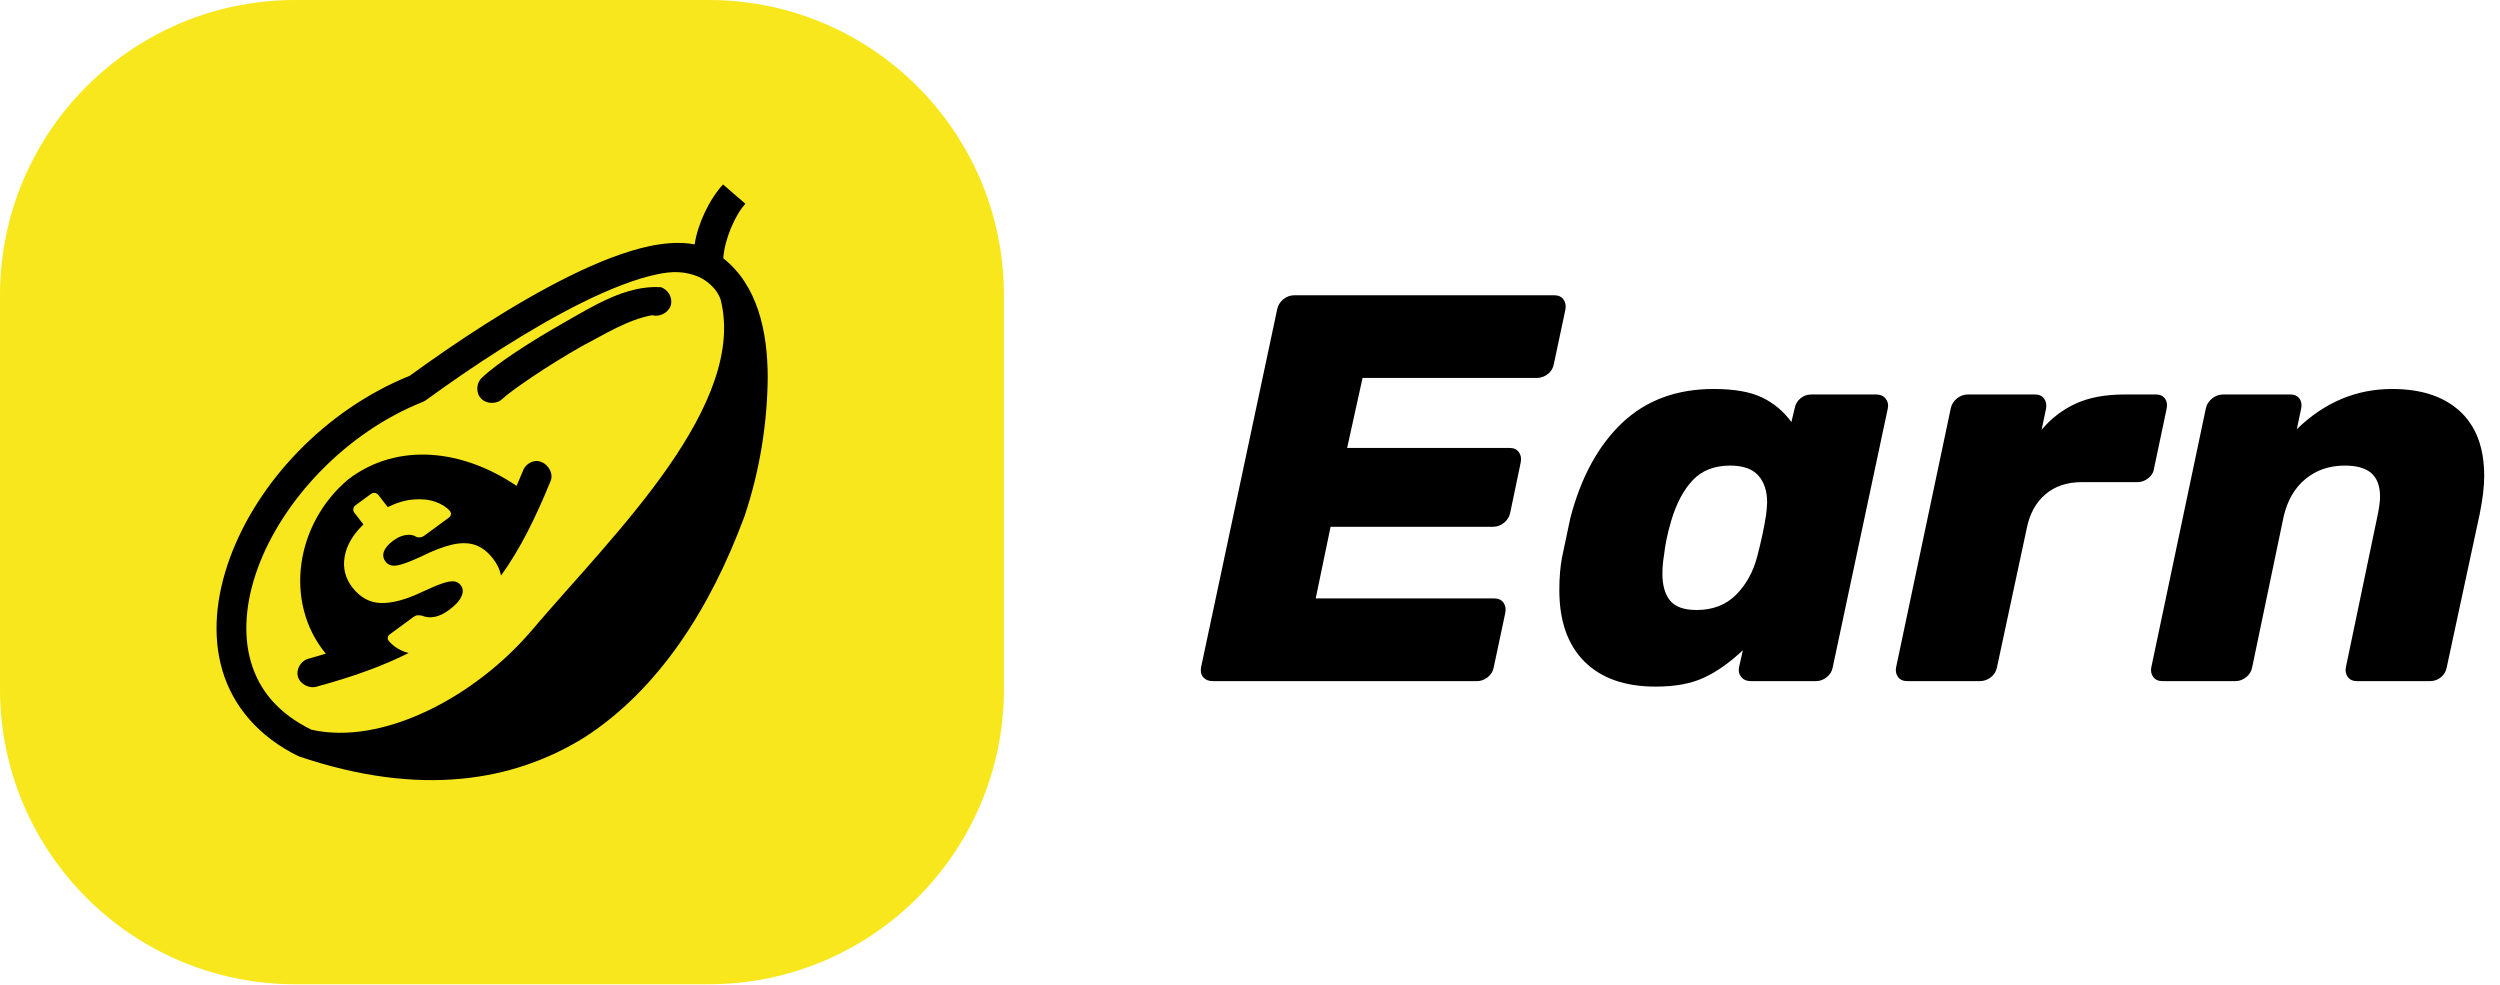
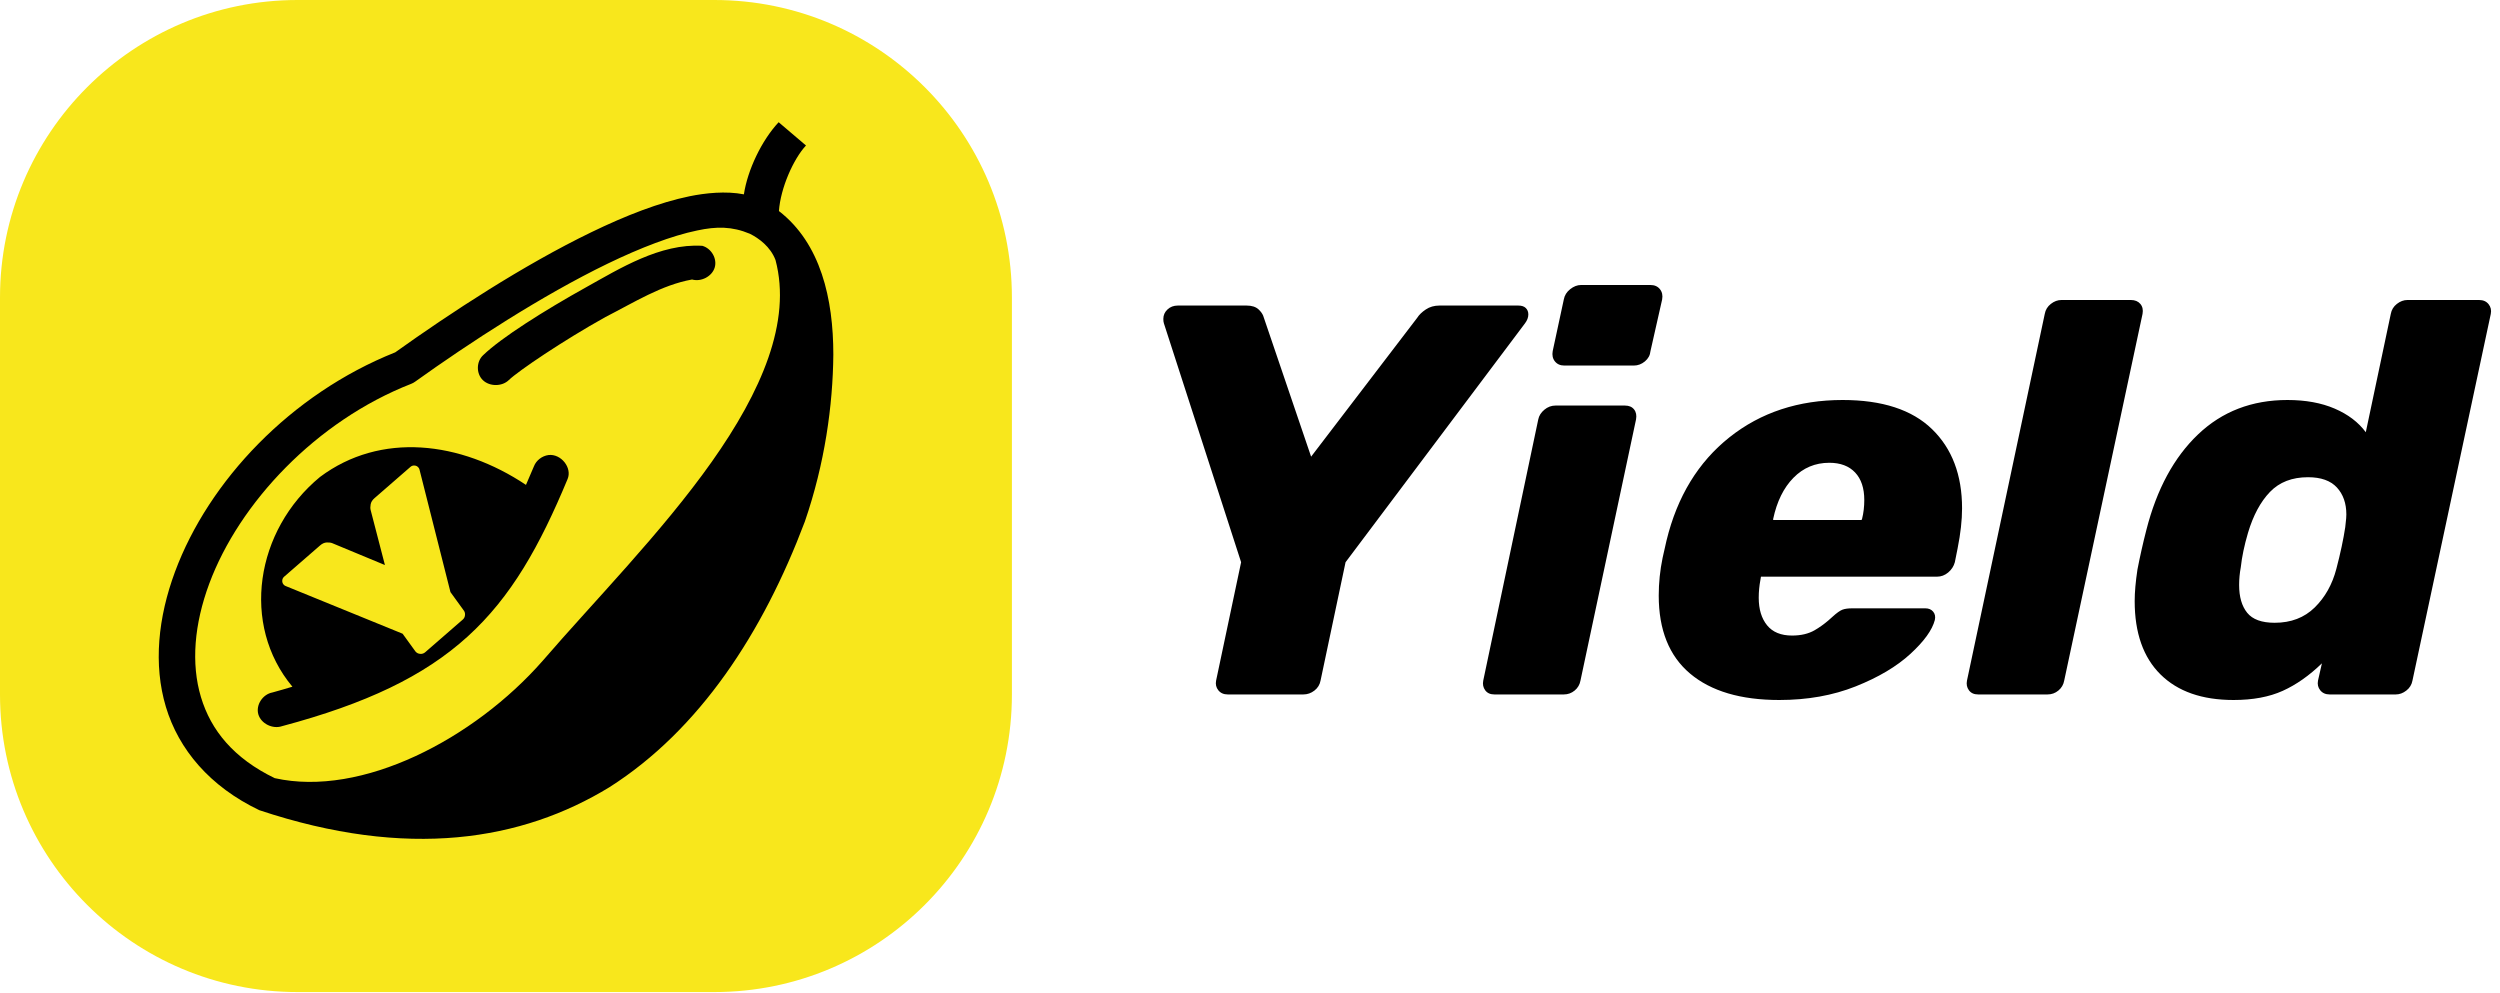
- <svg xmlns="http://www.w3.org/2000/svg" width="127px" height="50px" viewBox="0 0 127 50" version="1.1">
+ <svg xmlns="http://www.w3.org/2000/svg" width="126px" height="50px" viewBox="0 0 126 50" version="1.1">
  <g id="EARN" stroke="none" stroke-width="1" fill="none" fill-rule="evenodd">
-     <g id="Earn-Step-04-Copy" transform="translate(-251, -25)">
-       <g id="Group-4" transform="translate(251, 25)">
-         <path d="M61.602,34.6 C61.397,34.6 61.238,34.535 61.126,34.404 C61.014,34.273 60.977,34.105 61.014,33.9 L64.878,15.728 C64.915,15.523 65.018,15.35 65.186,15.21 C65.354,15.07 65.541,15 65.746,15 L78.962,15 C79.167,15 79.321,15.07 79.424,15.21 C79.527,15.35 79.559,15.523 79.522,15.728 L78.934,18.5 C78.897,18.705 78.794,18.873 78.626,19.004 C78.458,19.135 78.271,19.2 78.066,19.2 L69.218,19.2 L68.434,22.756 L76.694,22.756 C76.899,22.756 77.053,22.826 77.156,22.966 C77.259,23.106 77.291,23.279 77.254,23.484 L76.722,26.032 C76.685,26.237 76.582,26.41 76.414,26.55 C76.246,26.69 76.059,26.76 75.854,26.76 L67.594,26.76 L66.838,30.4 L75.91,30.4 C76.115,30.4 76.269,30.47 76.372,30.61 C76.475,30.75 76.507,30.923 76.47,31.128 L75.882,33.9 C75.845,34.105 75.742,34.273 75.574,34.404 C75.406,34.535 75.229,34.6 75.042,34.6 L61.602,34.6 Z M84.114,34.88 C82.546,34.88 81.337,34.455 80.488,33.606 C79.639,32.757 79.214,31.548 79.214,29.98 C79.214,29.345 79.261,28.785 79.354,28.3 L79.774,26.312 C80.315,24.24 81.193,22.63 82.406,21.482 C83.619,20.334 85.169,19.76 87.054,19.76 C88.099,19.76 88.921,19.905 89.518,20.194 C90.115,20.483 90.61,20.899 91.002,21.44 L91.17,20.74 C91.207,20.535 91.305,20.367 91.464,20.236 C91.623,20.105 91.805,20.04 92.01,20.04 L95.314,20.04 C95.519,20.04 95.678,20.11 95.79,20.25 C95.902,20.39 95.939,20.553 95.902,20.74 L93.102,33.9 C93.065,34.105 92.962,34.273 92.794,34.404 C92.626,34.535 92.449,34.6 92.262,34.6 L88.93,34.6 C88.725,34.6 88.566,34.53 88.454,34.39 C88.342,34.25 88.305,34.087 88.342,33.9 L88.538,33.032 C87.885,33.648 87.231,34.11 86.578,34.418 C85.925,34.726 85.103,34.88 84.114,34.88 Z M86.186,30.988 C87.007,30.988 87.675,30.731 88.188,30.218 C88.701,29.705 89.061,29.056 89.266,28.272 C89.471,27.488 89.621,26.788 89.714,26.172 L89.75,25.854 C89.763,25.715 89.77,25.606 89.77,25.528 C89.77,24.949 89.621,24.492 89.322,24.156 C89.023,23.82 88.547,23.652 87.894,23.652 C87.091,23.652 86.457,23.899 85.99,24.394 C85.523,24.889 85.159,25.575 84.898,26.452 C84.711,27.087 84.59,27.665 84.534,28.188 C84.478,28.524 84.45,28.841 84.45,29.14 C84.45,29.737 84.581,30.195 84.842,30.512 C85.103,30.829 85.551,30.988 86.186,30.988 Z M96.882,34.6 C96.677,34.6 96.523,34.53 96.42,34.39 C96.317,34.25 96.285,34.087 96.322,33.9 L99.094,20.768 C99.131,20.563 99.234,20.39 99.402,20.25 C99.57,20.11 99.757,20.04 99.962,20.04 L103.378,20.04 C103.583,20.04 103.737,20.11 103.84,20.25 C103.943,20.39 103.975,20.563 103.938,20.768 L103.714,21.832 C104.199,21.253 104.778,20.81 105.45,20.502 C106.122,20.194 106.943,20.04 107.914,20.04 L109.538,20.04 C109.725,20.04 109.869,20.105 109.972,20.236 C110.075,20.367 110.107,20.535 110.07,20.74 L109.426,23.792 C109.407,23.979 109.314,24.142 109.146,24.282 C108.978,24.422 108.791,24.492 108.586,24.492 L105.758,24.492 C105.011,24.492 104.395,24.697 103.91,25.108 C103.425,25.519 103.107,26.097 102.958,26.844 L101.446,33.9 C101.409,34.105 101.306,34.273 101.138,34.404 C100.97,34.535 100.783,34.6 100.578,34.6 L96.882,34.6 Z M109.846,34.6 C109.641,34.6 109.487,34.53 109.384,34.39 C109.281,34.25 109.249,34.087 109.286,33.9 L112.058,20.74 C112.095,20.553 112.198,20.39 112.366,20.25 C112.534,20.11 112.721,20.04 112.926,20.04 L116.37,20.04 C116.557,20.04 116.701,20.105 116.804,20.236 C116.907,20.367 116.939,20.535 116.902,20.74 L116.678,21.804 C118.078,20.441 119.693,19.76 121.522,19.76 C122.997,19.76 124.145,20.138 124.966,20.894 C125.787,21.65 126.198,22.747 126.198,24.184 C126.198,24.707 126.123,25.341 125.974,26.088 L124.294,33.9 C124.257,34.105 124.159,34.273 124,34.404 C123.841,34.535 123.659,34.6 123.454,34.6 L119.73,34.6 C119.525,34.6 119.371,34.53 119.268,34.39 C119.165,34.25 119.133,34.087 119.17,33.9 L120.766,26.256 C120.859,25.827 120.906,25.481 120.906,25.22 C120.906,24.697 120.761,24.305 120.472,24.044 C120.183,23.783 119.73,23.652 119.114,23.652 C118.33,23.652 117.663,23.881 117.112,24.338 C116.561,24.795 116.193,25.435 116.006,26.256 L114.41,33.9 C114.373,34.105 114.27,34.273 114.102,34.404 C113.934,34.535 113.757,34.6 113.57,34.6 L109.846,34.6 Z" id="Earn" fill="#000000" fill-rule="nonzero" />
+     <g id="Earn-Step-01" transform="translate(-221, -439)">
+       <g id="Group-3" transform="translate(221, 439)">
+         <path d="M61.88,35 C61.675,35 61.516,34.93 61.404,34.79 C61.292,34.65 61.255,34.487 61.292,34.3 L62.552,28.336 L58.66,16.296 C58.641,16.24 58.632,16.165 58.632,16.072 C58.632,15.885 58.702,15.727 58.842,15.596 C58.982,15.465 59.155,15.4 59.36,15.4 L62.832,15.4 C63.093,15.4 63.294,15.465 63.434,15.596 C63.539,15.694 63.615,15.797 63.662,15.906 L66.08,23.016 L71.428,16.016 C71.521,15.867 71.666,15.727 71.862,15.596 C72.058,15.465 72.287,15.4 72.548,15.4 L76.524,15.4 C76.692,15.4 76.818,15.442 76.902,15.526 C76.986,15.61 77.028,15.717 77.028,15.848 C77.028,15.997 76.972,16.147 76.86,16.296 L67.816,28.336 L66.556,34.3 C66.519,34.505 66.416,34.673 66.248,34.804 C66.08,34.935 65.893,35 65.688,35 L61.88,35 Z M78.844,18.424 C78.639,18.424 78.48,18.354 78.368,18.214 C78.256,18.074 78.219,17.901 78.256,17.696 L78.816,15.092 C78.853,14.887 78.961,14.714 79.138,14.574 C79.315,14.434 79.497,14.364 79.684,14.364 L83.184,14.364 C83.389,14.364 83.548,14.434 83.66,14.574 C83.772,14.714 83.809,14.887 83.772,15.092 L83.184,17.696 C83.165,17.901 83.072,18.074 82.904,18.214 C82.736,18.354 82.549,18.424 82.344,18.424 L78.844,18.424 Z M75.316,35 C75.111,35 74.957,34.93 74.854,34.79 C74.751,34.65 74.719,34.487 74.756,34.3 L77.528,21.14 C77.565,20.953 77.668,20.79 77.836,20.65 C78.004,20.51 78.191,20.44 78.396,20.44 L81.896,20.44 C82.101,20.44 82.255,20.505 82.358,20.636 C82.461,20.767 82.493,20.935 82.456,21.14 L79.656,34.3 C79.619,34.505 79.521,34.673 79.362,34.804 C79.203,34.935 79.021,35 78.816,35 L75.316,35 Z M89.676,35.28 C87.735,35.28 86.237,34.837 85.182,33.95 C84.127,33.063 83.6,31.752 83.6,30.016 C83.6,29.381 83.665,28.747 83.796,28.112 L83.992,27.244 C84.533,25.023 85.593,23.287 87.17,22.036 C88.747,20.785 90.647,20.16 92.868,20.16 C94.865,20.16 96.368,20.65 97.376,21.63 C98.384,22.61 98.888,23.94 98.888,25.62 C98.888,26.217 98.813,26.889 98.664,27.636 L98.524,28.336 C98.468,28.541 98.356,28.714 98.188,28.854 C98.02,28.994 97.833,29.064 97.628,29.064 L88.752,29.064 L88.724,29.232 C88.668,29.531 88.64,29.829 88.64,30.128 C88.64,30.707 88.78,31.169 89.06,31.514 C89.34,31.859 89.76,32.032 90.32,32.032 C90.768,32.032 91.146,31.943 91.454,31.766 C91.685,31.633 91.913,31.471 92.139,31.28 L92.364,31.08 C92.569,30.893 92.733,30.777 92.854,30.73 C92.975,30.683 93.139,30.66 93.344,30.66 L97.04,30.66 C97.208,30.66 97.339,30.716 97.432,30.828 C97.525,30.94 97.553,31.08 97.516,31.248 C97.385,31.752 96.975,32.321 96.284,32.956 C95.593,33.591 94.674,34.137 93.526,34.594 C92.378,35.051 91.095,35.28 89.676,35.28 Z M93.82,26.208 L93.848,26.152 C93.923,25.853 93.96,25.536 93.96,25.2 C93.96,24.603 93.806,24.141 93.498,23.814 C93.19,23.487 92.756,23.324 92.196,23.324 C91.487,23.324 90.885,23.576 90.39,24.08 C89.895,24.584 89.555,25.275 89.368,26.152 L89.368,26.208 L93.82,26.208 Z M124.948,15.12 C125.153,15.12 125.312,15.19 125.424,15.33 C125.536,15.47 125.573,15.633 125.536,15.82 L121.588,34.3 C121.551,34.505 121.448,34.673 121.28,34.804 C121.112,34.935 120.935,35 120.748,35 L117.416,35 C117.211,35 117.052,34.93 116.94,34.79 C116.828,34.65 116.791,34.487 116.828,34.3 L117.024,33.432 C116.389,34.048 115.731,34.51 115.05,34.818 C114.369,35.126 113.543,35.28 112.572,35.28 C110.985,35.28 109.758,34.851 108.89,33.992 C108.022,33.133 107.588,31.901 107.588,30.296 C107.588,29.848 107.635,29.316 107.728,28.7 C107.859,28.028 108.008,27.365 108.176,26.712 C108.699,24.659 109.567,23.053 110.78,21.896 C111.993,20.739 113.496,20.16 115.288,20.16 C116.203,20.16 116.996,20.305 117.668,20.594 C118.34,20.883 118.863,21.28 119.236,21.784 L120.496,15.82 C120.533,15.615 120.636,15.447 120.804,15.316 C120.972,15.185 121.149,15.12 121.336,15.12 L124.948,15.12 Z M107.396,15.12 C107.601,15.12 107.76,15.185 107.872,15.316 C107.984,15.447 108.021,15.615 107.984,15.82 L104.036,34.3 C103.999,34.505 103.901,34.673 103.742,34.804 C103.583,34.935 103.401,35 103.196,35 L99.696,35 C99.491,35 99.337,34.93 99.234,34.79 C99.131,34.65 99.099,34.487 99.136,34.3 L103.056,15.82 C103.093,15.615 103.196,15.447 103.364,15.316 C103.532,15.185 103.709,15.12 103.896,15.12 L107.396,15.12 Z M116.324,24.052 C115.521,24.052 114.882,24.299 114.406,24.794 C113.93,25.289 113.561,25.975 113.3,26.852 C113.113,27.487 112.992,28.065 112.936,28.588 C112.88,28.887 112.852,29.185 112.852,29.484 C112.852,30.081 112.987,30.548 113.258,30.884 C113.529,31.22 113.991,31.388 114.644,31.388 C115.465,31.388 116.137,31.131 116.66,30.618 C117.183,30.105 117.547,29.456 117.752,28.672 C117.957,27.888 118.107,27.188 118.2,26.572 C118.222,26.393 118.238,26.244 118.247,26.125 L118.247,26.125 L118.256,25.928 C118.256,25.368 118.097,24.915 117.78,24.57 C117.463,24.225 116.977,24.052 116.324,24.052 Z" id="Yield" fill="#000000" fill-rule="nonzero" />
        <g id="Group-8">
          <rect id="Rectangle-Copy-7" fill="#F8E71C" x="0" y="0" width="51" height="50" rx="15" />
-           <g id="noun_Avocado_1869247-Copy" transform="translate(11, 9)" fill="#000000" fill-rule="nonzero">
-             <g id="Group" transform="translate(0, 0.235386)">
-               <path d="M25.73,0.134 C25.028,0.897 24.441,2.149 24.288,3.18 C23.538,3.03 22.681,3.126 22.029,3.26 C20.773,3.525 19.395,4.07 17.962,4.775 C15.122,6.174 12.105,8.188 9.816,9.852 C5.472,11.612 2.074,15.286 0.677,19.114 C-0.027,21.042 -0.231,23.034 0.299,24.826 C0.828,26.619 2.118,28.186 4.176,29.186 C10.34,31.275 15.081,30.468 18.707,28.214 C22.453,25.789 25.078,21.693 26.818,16.998 C27.645,14.55 27.981,12.096 28,9.944 C28,7.594 27.478,5.251 25.742,3.885 C25.807,2.916 26.346,1.681 26.865,1.117 L25.73,0.134 Z M24.536,4.845 C24.903,5.031 25.391,5.389 25.6,5.955 C26.278,8.554 25.013,11.512 22.952,14.477 C20.869,17.472 18.037,20.395 15.94,22.872 C13.091,26.177 8.426,28.654 4.815,27.832 C3.111,26.993 2.167,25.814 1.753,24.41 C1.335,22.994 1.473,21.328 2.096,19.622 C3.34,16.211 6.534,12.748 10.478,11.181 C10.537,11.158 10.593,11.126 10.644,11.089 C12.894,9.449 15.908,7.448 18.636,6.105 C20,5.433 21.298,4.927 22.349,4.706 C23.151,4.531 23.798,4.529 24.536,4.845 L24.536,4.845 Z M17.785,7.076 C15.953,8.113 14.215,9.238 13.469,9.967 C13.179,10.238 13.17,10.745 13.453,11.024 C13.735,11.303 14.254,11.301 14.534,11.019 C14.923,10.639 16.779,9.358 18.542,8.36 C19.734,7.742 20.868,7.007 22.136,6.776 C22.516,6.885 22.964,6.645 23.076,6.273 C23.187,5.9 22.942,5.462 22.561,5.353 C20.812,5.243 19.108,6.33 17.785,7.076 L17.785,7.076 Z M6.695,15.113 C9.212,13.201 12.517,13.599 15.243,15.448 C15.355,15.191 15.462,14.935 15.574,14.662 C15.669,14.414 15.909,14.225 16.177,14.188 C16.699,14.125 17.17,14.73 16.969,15.205 C16.202,17.081 15.423,18.662 14.451,20.005 C14.395,19.706 14.262,19.423 14.055,19.155 C13.784,18.803 13.482,18.569 13.149,18.452 C12.817,18.336 12.429,18.328 11.984,18.428 C11.539,18.528 11,18.735 10.367,19.049 C9.811,19.306 9.407,19.454 9.157,19.491 C8.906,19.529 8.717,19.465 8.59,19.3 C8.463,19.136 8.435,18.961 8.506,18.775 C8.576,18.589 8.737,18.405 8.986,18.221 C9.2,18.064 9.415,17.971 9.63,17.942 C9.845,17.913 10.017,17.944 10.145,18.037 C10.289,18.092 10.429,18.068 10.566,17.968 L10.566,17.968 L11.815,17.05 C11.868,17.011 11.898,16.96 11.906,16.897 C11.913,16.834 11.897,16.777 11.857,16.725 C11.683,16.524 11.433,16.367 11.109,16.254 C10.784,16.141 10.412,16.103 9.993,16.14 C9.574,16.177 9.142,16.305 8.697,16.525 L8.697,16.525 L8.223,15.912 C8.175,15.85 8.114,15.814 8.042,15.805 C7.97,15.796 7.901,15.815 7.836,15.863 L7.836,15.863 L7.06,16.433 C7,16.477 6.964,16.535 6.95,16.608 C6.936,16.68 6.953,16.748 7.001,16.81 L7.001,16.81 L7.462,17.406 C6.923,17.927 6.605,18.474 6.508,19.048 C6.411,19.623 6.54,20.139 6.895,20.599 C7.294,21.116 7.78,21.382 8.351,21.398 C8.923,21.414 9.621,21.226 10.445,20.833 C10.877,20.632 11.212,20.49 11.452,20.408 C11.691,20.325 11.886,20.288 12.037,20.297 C12.189,20.306 12.311,20.37 12.403,20.49 C12.53,20.654 12.542,20.848 12.439,21.07 C12.336,21.293 12.124,21.522 11.803,21.758 C11.309,22.121 10.85,22.214 10.425,22.037 C10.327,22.019 10.249,22.015 10.19,22.023 C10.131,22.03 10.062,22.063 9.985,22.12 L9.985,22.12 L8.799,22.991 C8.746,23.03 8.713,23.081 8.7,23.144 C8.688,23.206 8.702,23.263 8.741,23.314 C8.959,23.572 9.239,23.763 9.581,23.885 C9.638,23.906 9.697,23.924 9.757,23.939 C8.457,24.592 6.935,25.143 5.122,25.635 C4.731,25.775 4.245,25.529 4.134,25.137 C4.023,24.745 4.312,24.29 4.72,24.213 C5.01,24.135 5.276,24.051 5.548,23.97 C3.401,21.355 4.009,17.364 6.695,15.113 Z" id="Shape" />
+           <g id="noun_Avocado_1869247-Copy" transform="translate(8, 6)" fill="#000000" fill-rule="nonzero">
+             <g id="Group">
+               <path d="M31.244,0.16 C30.391,1.07 29.678,2.565 29.492,3.795 C28.582,3.616 27.541,3.731 26.75,3.892 C25.224,4.207 23.551,4.858 21.811,5.7 C18.363,7.368 14.699,9.773 11.92,11.758 C6.645,13.86 2.518,18.245 0.822,22.813 C-0.032,25.115 -0.28,27.492 0.362,29.631 C1.005,31.77 2.572,33.641 5.071,34.834 C12.556,37.329 18.313,36.365 22.716,33.675 C27.264,30.78 30.451,25.891 32.564,20.288 C33.57,17.366 33.977,14.437 34,11.869 C34,9.064 33.366,6.267 31.258,4.637 C31.337,3.48 31.991,2.006 32.622,1.333 L31.244,0.16 Z M29.794,5.782 C30.239,6.004 30.832,6.432 31.086,7.107 C31.909,10.209 30.373,13.74 27.87,17.279 C25.341,20.854 21.903,24.343 19.356,27.299 C15.897,31.243 10.232,34.199 5.847,33.219 C3.777,32.218 2.632,30.811 2.128,29.134 C1.621,27.444 1.789,25.456 2.545,23.42 C4.056,19.349 7.934,15.216 12.724,13.345 C12.795,13.317 12.863,13.28 12.924,13.235 C15.657,11.278 19.317,8.89 22.63,7.286 C24.286,6.485 25.862,5.88 27.138,5.616 C28.112,5.407 28.898,5.406 29.794,5.782 L29.794,5.782 Z M21.596,8.446 C19.372,9.684 17.261,11.026 16.356,11.896 C16.003,12.219 15.993,12.825 16.335,13.158 C16.678,13.491 17.308,13.488 17.648,13.152 C18.12,12.698 20.374,11.169 22.515,9.978 C23.963,9.24 25.34,8.363 26.879,8.087 C27.341,8.217 27.885,7.931 28.02,7.487 C28.156,7.042 27.858,6.519 27.396,6.389 C25.272,6.258 23.202,7.555 21.596,8.446 L21.596,8.446 Z M8.129,18.038 C4.868,20.725 4.13,25.488 6.737,28.61 C6.407,28.707 6.083,28.806 5.732,28.9 C5.236,28.992 4.885,29.534 5.02,30.002 C5.155,30.471 5.745,30.763 6.22,30.597 C10.436,29.471 13.359,28.088 15.566,26.084 C17.773,24.081 19.206,21.511 20.605,18.148 C20.85,17.581 20.278,16.858 19.643,16.934 C19.318,16.978 19.026,17.204 18.911,17.5 C18.775,17.826 18.645,18.131 18.509,18.438 C15.199,16.231 11.186,15.756 8.129,18.038 L8.129,18.038 Z M13.43,26.873 C13.359,26.935 13.276,26.962 13.18,26.955 C13.083,26.949 13.005,26.91 12.943,26.839 L12.291,25.939 L6.388,23.532 C6.352,23.518 6.321,23.494 6.293,23.462 C6.243,23.404 6.22,23.336 6.226,23.258 C6.231,23.18 6.263,23.116 6.321,23.065 L8.134,21.489 C8.244,21.393 8.356,21.344 8.471,21.34 C8.586,21.336 8.679,21.348 8.749,21.377 L11.4,22.478 L10.679,19.7 C10.66,19.626 10.661,19.533 10.681,19.419 C10.701,19.306 10.765,19.202 10.875,19.107 L12.688,17.53 C12.746,17.479 12.814,17.457 12.893,17.462 C12.971,17.468 13.035,17.5 13.085,17.558 C13.113,17.59 13.132,17.624 13.141,17.661 L14.703,23.842 L15.355,24.742 C15.417,24.813 15.444,24.897 15.437,24.993 C15.431,25.089 15.392,25.168 15.321,25.229 L13.43,26.873 Z" id="Shape" />
            </g>
          </g>
        </g>
      </g>
    </g>
  </g>
</svg>
